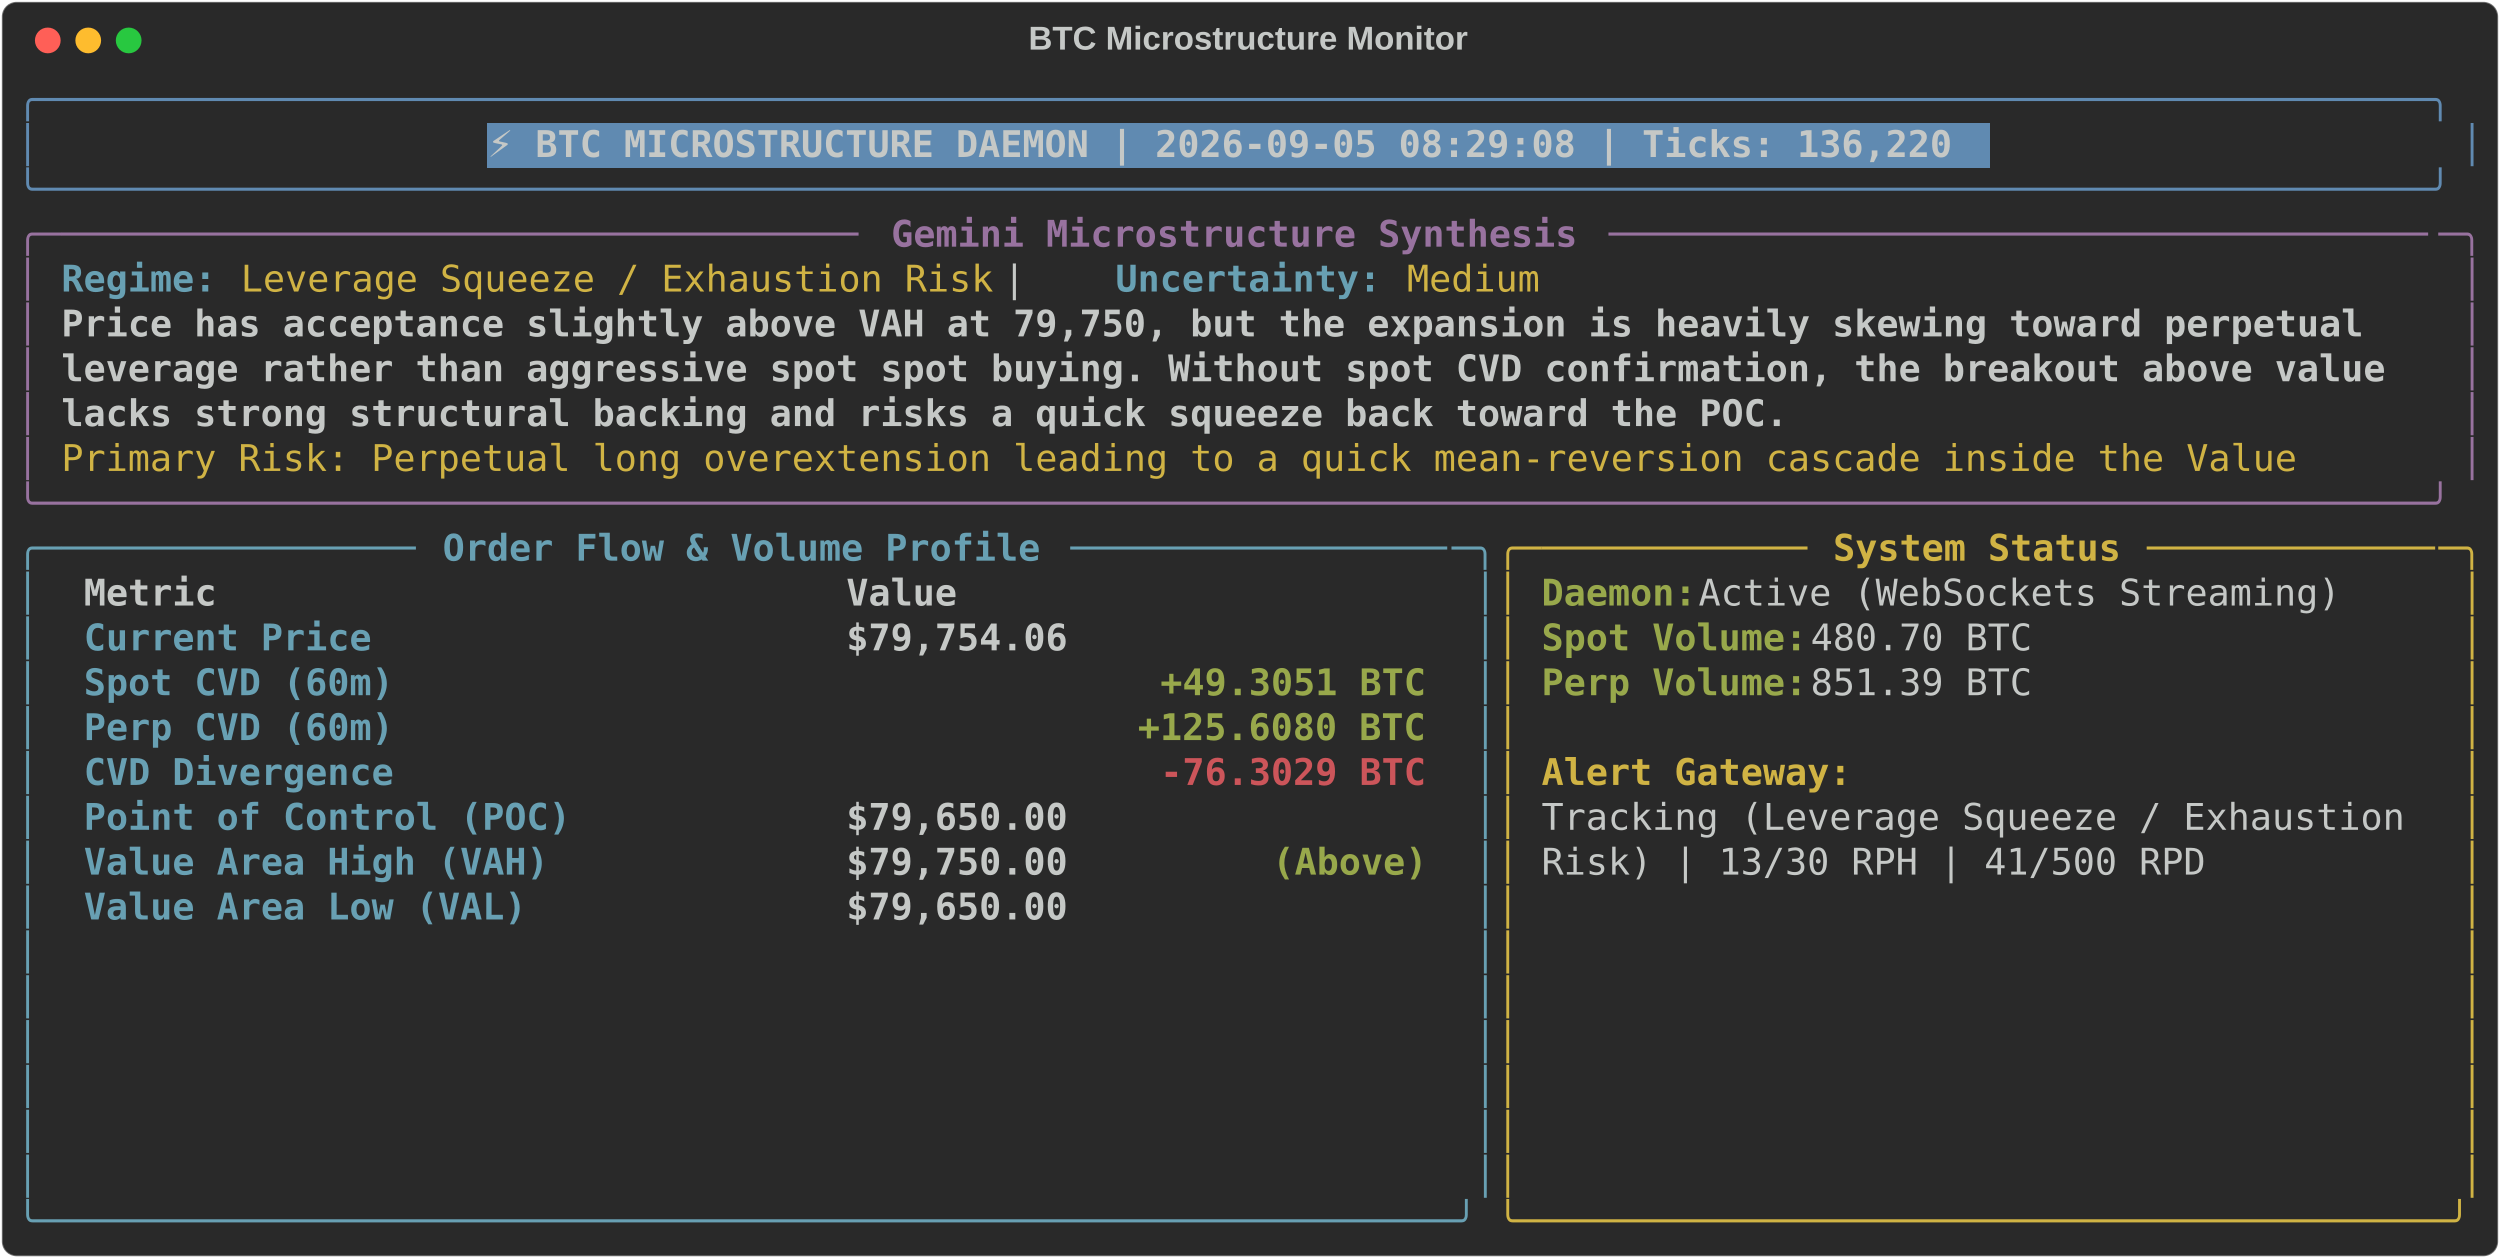
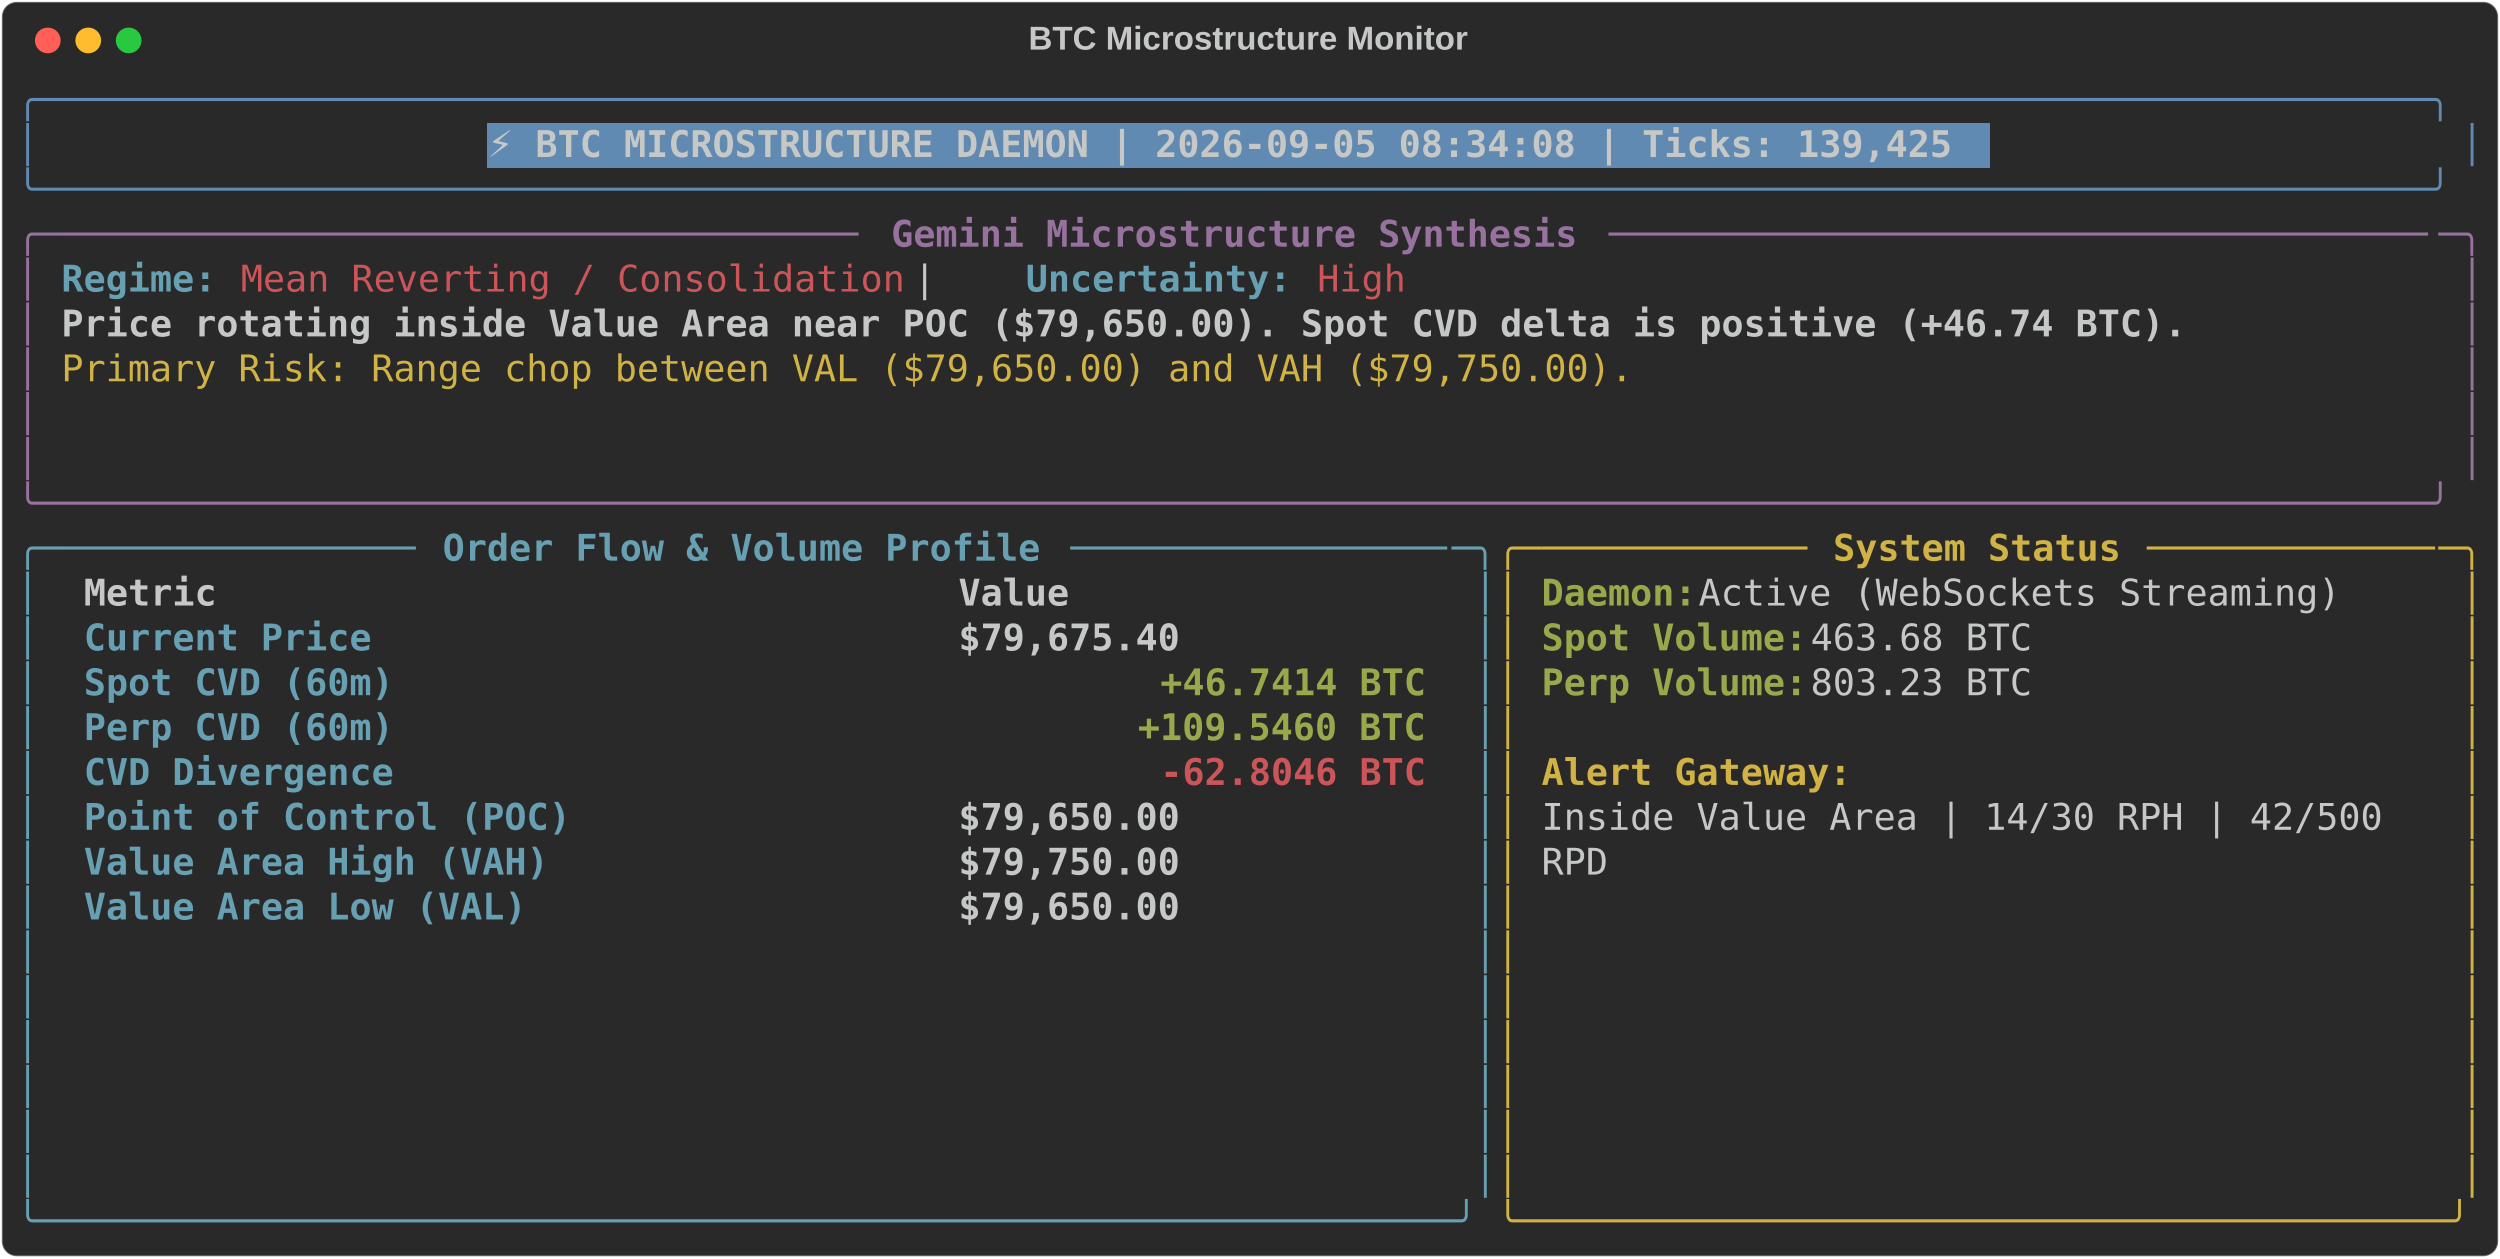
<svg xmlns="http://www.w3.org/2000/svg" class="rich-terminal" viewBox="0 0 1360 684.4">
  <style>

    @font-face {
        font-family: "Fira Code";
        src: local("FiraCode-Regular"),
                url("https://cdnjs.cloudflare.com/ajax/libs/firacode/6.2.0/woff2/FiraCode-Regular.woff2") format("woff2"),
                url("https://cdnjs.cloudflare.com/ajax/libs/firacode/6.2.0/woff/FiraCode-Regular.woff") format("woff");
        font-style: normal;
        font-weight: 400;
    }
    @font-face {
        font-family: "Fira Code";
        src: local("FiraCode-Bold"),
                url("https://cdnjs.cloudflare.com/ajax/libs/firacode/6.2.0/woff2/FiraCode-Bold.woff2") format("woff2"),
                url("https://cdnjs.cloudflare.com/ajax/libs/firacode/6.2.0/woff/FiraCode-Bold.woff") format("woff");
        font-style: bold;
        font-weight: 700;
    }

-     .terminal-3093882400-matrix {
+     .terminal-735925307-matrix {
        font-family: Fira Code, monospace;
        font-size: 20px;
        line-height: 24.4px;
        font-variant-east-asian: full-width;
    }

-     .terminal-3093882400-title {
+     .terminal-735925307-title {
        font-size: 18px;
        font-weight: bold;
        font-family: arial;
    }

-     .terminal-3093882400-r1 { fill: #608ab1 }
- .terminal-3093882400-r2 { fill: #c5c8c6 }
- .terminal-3093882400-r3 { fill: #c5c8c6;font-weight: bold }
- .terminal-3093882400-r4 { fill: #98729f }
- .terminal-3093882400-r5 { fill: #98729f;font-weight: bold }
- .terminal-3093882400-r6 { fill: #68a0b3;font-weight: bold }
- .terminal-3093882400-r7 { fill: #d0b344 }
- .terminal-3093882400-r8 { fill: #68a0b3 }
- .terminal-3093882400-r9 { fill: #d0b344;font-weight: bold }
- .terminal-3093882400-r10 { fill: #98a84b;font-weight: bold }
- .terminal-3093882400-r11 { fill: #cc555a;font-weight: bold }
+     .terminal-735925307-r1 { fill: #608ab1 }
+ .terminal-735925307-r2 { fill: #c5c8c6 }
+ .terminal-735925307-r3 { fill: #c5c8c6;font-weight: bold }
+ .terminal-735925307-r4 { fill: #98729f }
+ .terminal-735925307-r5 { fill: #98729f;font-weight: bold }
+ .terminal-735925307-r6 { fill: #68a0b3;font-weight: bold }
+ .terminal-735925307-r7 { fill: #cc555a }
+ .terminal-735925307-r8 { fill: #d0b344 }
+ .terminal-735925307-r9 { fill: #68a0b3 }
+ .terminal-735925307-r10 { fill: #d0b344;font-weight: bold }
+ .terminal-735925307-r11 { fill: #98a84b;font-weight: bold }
+ .terminal-735925307-r12 { fill: #cc555a;font-weight: bold }
    </style>
  <defs>
-     <clipPath id="terminal-3093882400-clip-terminal">
+     <clipPath id="terminal-735925307-clip-terminal">
      <rect x="0" y="0" width="1341.0" height="633.4" />
    </clipPath>
-     <clipPath id="terminal-3093882400-line-0">
+     <clipPath id="terminal-735925307-line-0">
      <rect x="0" y="1.5" width="1342" height="24.65" />
    </clipPath>
-     <clipPath id="terminal-3093882400-line-1">
+     <clipPath id="terminal-735925307-line-1">
      <rect x="0" y="25.9" width="1342" height="24.65" />
    </clipPath>
-     <clipPath id="terminal-3093882400-line-2">
+     <clipPath id="terminal-735925307-line-2">
      <rect x="0" y="50.3" width="1342" height="24.65" />
    </clipPath>
-     <clipPath id="terminal-3093882400-line-3">
+     <clipPath id="terminal-735925307-line-3">
      <rect x="0" y="74.7" width="1342" height="24.65" />
    </clipPath>
-     <clipPath id="terminal-3093882400-line-4">
+     <clipPath id="terminal-735925307-line-4">
      <rect x="0" y="99.1" width="1342" height="24.65" />
    </clipPath>
-     <clipPath id="terminal-3093882400-line-5">
+     <clipPath id="terminal-735925307-line-5">
      <rect x="0" y="123.5" width="1342" height="24.65" />
    </clipPath>
-     <clipPath id="terminal-3093882400-line-6">
+     <clipPath id="terminal-735925307-line-6">
      <rect x="0" y="147.9" width="1342" height="24.65" />
    </clipPath>
-     <clipPath id="terminal-3093882400-line-7">
+     <clipPath id="terminal-735925307-line-7">
      <rect x="0" y="172.3" width="1342" height="24.65" />
    </clipPath>
-     <clipPath id="terminal-3093882400-line-8">
+     <clipPath id="terminal-735925307-line-8">
      <rect x="0" y="196.7" width="1342" height="24.65" />
    </clipPath>
-     <clipPath id="terminal-3093882400-line-9">
+     <clipPath id="terminal-735925307-line-9">
      <rect x="0" y="221.1" width="1342" height="24.65" />
    </clipPath>
-     <clipPath id="terminal-3093882400-line-10">
+     <clipPath id="terminal-735925307-line-10">
      <rect x="0" y="245.5" width="1342" height="24.65" />
    </clipPath>
-     <clipPath id="terminal-3093882400-line-11">
+     <clipPath id="terminal-735925307-line-11">
      <rect x="0" y="269.9" width="1342" height="24.65" />
    </clipPath>
-     <clipPath id="terminal-3093882400-line-12">
+     <clipPath id="terminal-735925307-line-12">
      <rect x="0" y="294.3" width="1342" height="24.65" />
    </clipPath>
-     <clipPath id="terminal-3093882400-line-13">
+     <clipPath id="terminal-735925307-line-13">
      <rect x="0" y="318.7" width="1342" height="24.65" />
    </clipPath>
-     <clipPath id="terminal-3093882400-line-14">
+     <clipPath id="terminal-735925307-line-14">
      <rect x="0" y="343.1" width="1342" height="24.65" />
    </clipPath>
-     <clipPath id="terminal-3093882400-line-15">
+     <clipPath id="terminal-735925307-line-15">
      <rect x="0" y="367.5" width="1342" height="24.65" />
    </clipPath>
-     <clipPath id="terminal-3093882400-line-16">
+     <clipPath id="terminal-735925307-line-16">
      <rect x="0" y="391.9" width="1342" height="24.65" />
    </clipPath>
-     <clipPath id="terminal-3093882400-line-17">
+     <clipPath id="terminal-735925307-line-17">
      <rect x="0" y="416.3" width="1342" height="24.65" />
    </clipPath>
-     <clipPath id="terminal-3093882400-line-18">
+     <clipPath id="terminal-735925307-line-18">
      <rect x="0" y="440.7" width="1342" height="24.65" />
    </clipPath>
-     <clipPath id="terminal-3093882400-line-19">
+     <clipPath id="terminal-735925307-line-19">
      <rect x="0" y="465.1" width="1342" height="24.65" />
    </clipPath>
-     <clipPath id="terminal-3093882400-line-20">
+     <clipPath id="terminal-735925307-line-20">
      <rect x="0" y="489.5" width="1342" height="24.65" />
    </clipPath>
-     <clipPath id="terminal-3093882400-line-21">
+     <clipPath id="terminal-735925307-line-21">
      <rect x="0" y="513.9" width="1342" height="24.65" />
    </clipPath>
-     <clipPath id="terminal-3093882400-line-22">
+     <clipPath id="terminal-735925307-line-22">
      <rect x="0" y="538.3" width="1342" height="24.65" />
    </clipPath>
-     <clipPath id="terminal-3093882400-line-23">
+     <clipPath id="terminal-735925307-line-23">
      <rect x="0" y="562.7" width="1342" height="24.65" />
    </clipPath>
-     <clipPath id="terminal-3093882400-line-24">
+     <clipPath id="terminal-735925307-line-24">
      <rect x="0" y="587.1" width="1342" height="24.65" />
    </clipPath>
  </defs>
  <rect fill="#292929" stroke="rgba(255,255,255,0.35)" stroke-width="1" x="1" y="1" width="1358" height="682.4" rx="8" />
-   <text class="terminal-3093882400-title" fill="#c5c8c6" text-anchor="middle" x="679" y="27">BTC Microstructure Monitor</text>
+   <text class="terminal-735925307-title" fill="#c5c8c6" text-anchor="middle" x="679" y="27">BTC Microstructure Monitor</text>
  <g transform="translate(26,22)">
    <circle cx="0" cy="0" r="7" fill="#ff5f57" />
    <circle cx="22" cy="0" r="7" fill="#febc2e" />
    <circle cx="44" cy="0" r="7" fill="#28c840" />
  </g>
-   <g transform="translate(9, 41)" clip-path="url(#terminal-3093882400-clip-terminal)">
+   <g transform="translate(9, 41)" clip-path="url(#terminal-735925307-clip-terminal)">
    <rect fill="#608ab1" x="256.2" y="25.9" width="817.4" height="24.65" shape-rendering="crispEdges" />
-     <g class="terminal-3093882400-matrix">
-       <text class="terminal-3093882400-r1" x="0" y="20" textLength="1342" clip-path="url(#terminal-3093882400-line-0)">╭────────────────────────────────────────────────────────────────────────────────────────────────────────────╮</text>
-       <text class="terminal-3093882400-r2" x="1342" y="20" textLength="12.2" clip-path="url(#terminal-3093882400-line-0)">
- </text>
-       <text class="terminal-3093882400-r1" x="0" y="44.4" textLength="12.2" clip-path="url(#terminal-3093882400-line-1)">│</text>
-       <text class="terminal-3093882400-r3" x="256.2" y="44.4" textLength="805.2" clip-path="url(#terminal-3093882400-line-1)">⚡ BTC MICROSTRUCTURE DAEMON | 2026-09-05 08:29:08 | Ticks: 136,220</text>
-       <text class="terminal-3093882400-r1" x="1329.8" y="44.4" textLength="12.2" clip-path="url(#terminal-3093882400-line-1)">│</text>
-       <text class="terminal-3093882400-r2" x="1342" y="44.4" textLength="12.2" clip-path="url(#terminal-3093882400-line-1)">
- </text>
-       <text class="terminal-3093882400-r1" x="0" y="68.8" textLength="1342" clip-path="url(#terminal-3093882400-line-2)">╰────────────────────────────────────────────────────────────────────────────────────────────────────────────╯</text>
-       <text class="terminal-3093882400-r2" x="1342" y="68.8" textLength="12.2" clip-path="url(#terminal-3093882400-line-2)">
- </text>
-       <text class="terminal-3093882400-r4" x="0" y="93.2" textLength="24.4" clip-path="url(#terminal-3093882400-line-3)">╭─</text>
-       <text class="terminal-3093882400-r4" x="24.4" y="93.2" textLength="439.2" clip-path="url(#terminal-3093882400-line-3)">────────────────────────────────────</text>
-       <text class="terminal-3093882400-r5" x="475.8" y="93.2" textLength="378.2" clip-path="url(#terminal-3093882400-line-3)">Gemini Microstructure Synthesis</text>
-       <text class="terminal-3093882400-r4" x="866.2" y="93.2" textLength="451.4" clip-path="url(#terminal-3093882400-line-3)">─────────────────────────────────────</text>
-       <text class="terminal-3093882400-r4" x="1317.6" y="93.2" textLength="24.4" clip-path="url(#terminal-3093882400-line-3)">─╮</text>
-       <text class="terminal-3093882400-r2" x="1342" y="93.2" textLength="12.2" clip-path="url(#terminal-3093882400-line-3)">
- </text>
-       <text class="terminal-3093882400-r4" x="0" y="117.6" textLength="12.2" clip-path="url(#terminal-3093882400-line-4)">│</text>
-       <text class="terminal-3093882400-r6" x="24.4" y="117.6" textLength="85.4" clip-path="url(#terminal-3093882400-line-4)">Regime:</text>
-       <text class="terminal-3093882400-r7" x="122" y="117.6" textLength="414.8" clip-path="url(#terminal-3093882400-line-4)">Leverage Squeeze / Exhaustion Risk</text>
-       <text class="terminal-3093882400-r2" x="536.8" y="117.6" textLength="61" clip-path="url(#terminal-3093882400-line-4)">  |  </text>
-       <text class="terminal-3093882400-r6" x="597.8" y="117.6" textLength="146.4" clip-path="url(#terminal-3093882400-line-4)">Uncertainty:</text>
-       <text class="terminal-3093882400-r7" x="756.4" y="117.6" textLength="73.2" clip-path="url(#terminal-3093882400-line-4)">Medium</text>
-       <text class="terminal-3093882400-r4" x="1329.8" y="117.6" textLength="12.2" clip-path="url(#terminal-3093882400-line-4)">│</text>
-       <text class="terminal-3093882400-r2" x="1342" y="117.6" textLength="12.2" clip-path="url(#terminal-3093882400-line-4)">
- </text>
-       <text class="terminal-3093882400-r4" x="0" y="142" textLength="12.2" clip-path="url(#terminal-3093882400-line-5)">│</text>
-       <text class="terminal-3093882400-r3" x="24.4" y="142" textLength="1281" clip-path="url(#terminal-3093882400-line-5)">Price has acceptance slightly above VAH at 79,750, but the expansion is heavily skewing toward perpetual </text>
-       <text class="terminal-3093882400-r4" x="1329.8" y="142" textLength="12.2" clip-path="url(#terminal-3093882400-line-5)">│</text>
-       <text class="terminal-3093882400-r2" x="1342" y="142" textLength="12.2" clip-path="url(#terminal-3093882400-line-5)">
- </text>
-       <text class="terminal-3093882400-r4" x="0" y="166.4" textLength="12.2" clip-path="url(#terminal-3093882400-line-6)">│</text>
-       <text class="terminal-3093882400-r3" x="24.4" y="166.4" textLength="1293.2" clip-path="url(#terminal-3093882400-line-6)">leverage rather than aggressive spot spot buying. Without spot CVD confirmation, the breakout above value </text>
-       <text class="terminal-3093882400-r4" x="1329.8" y="166.4" textLength="12.2" clip-path="url(#terminal-3093882400-line-6)">│</text>
-       <text class="terminal-3093882400-r2" x="1342" y="166.4" textLength="12.2" clip-path="url(#terminal-3093882400-line-6)">
- </text>
-       <text class="terminal-3093882400-r4" x="0" y="190.8" textLength="12.2" clip-path="url(#terminal-3093882400-line-7)">│</text>
-       <text class="terminal-3093882400-r3" x="24.4" y="190.8" textLength="951.6" clip-path="url(#terminal-3093882400-line-7)">lacks strong structural backing and risks a quick squeeze back toward the POC.</text>
-       <text class="terminal-3093882400-r4" x="1329.8" y="190.8" textLength="12.2" clip-path="url(#terminal-3093882400-line-7)">│</text>
-       <text class="terminal-3093882400-r2" x="1342" y="190.8" textLength="12.2" clip-path="url(#terminal-3093882400-line-7)">
- </text>
-       <text class="terminal-3093882400-r4" x="0" y="215.2" textLength="12.2" clip-path="url(#terminal-3093882400-line-8)">│</text>
-       <text class="terminal-3093882400-r7" x="24.4" y="215.2" textLength="1244.4" clip-path="url(#terminal-3093882400-line-8)">Primary Risk: Perpetual long overextension leading to a quick mean-reversion cascade inside the Value </text>
-       <text class="terminal-3093882400-r4" x="1329.8" y="215.2" textLength="12.2" clip-path="url(#terminal-3093882400-line-8)">│</text>
-       <text class="terminal-3093882400-r2" x="1342" y="215.2" textLength="12.2" clip-path="url(#terminal-3093882400-line-8)">
- </text>
-       <text class="terminal-3093882400-r4" x="0" y="239.6" textLength="1342" clip-path="url(#terminal-3093882400-line-9)">╰────────────────────────────────────────────────────────────────────────────────────────────────────────────╯</text>
-       <text class="terminal-3093882400-r2" x="1342" y="239.6" textLength="12.2" clip-path="url(#terminal-3093882400-line-9)">
- </text>
-       <text class="terminal-3093882400-r8" x="0" y="264" textLength="24.4" clip-path="url(#terminal-3093882400-line-10)">╭─</text>
-       <text class="terminal-3093882400-r8" x="24.4" y="264" textLength="195.2" clip-path="url(#terminal-3093882400-line-10)">────────────────</text>
-       <text class="terminal-3093882400-r6" x="231.8" y="264" textLength="329.4" clip-path="url(#terminal-3093882400-line-10)">Order Flow &amp; Volume Profile</text>
-       <text class="terminal-3093882400-r8" x="573.4" y="264" textLength="207.4" clip-path="url(#terminal-3093882400-line-10)">─────────────────</text>
-       <text class="terminal-3093882400-r8" x="780.8" y="264" textLength="24.4" clip-path="url(#terminal-3093882400-line-10)">─╮</text>
-       <text class="terminal-3093882400-r7" x="805.2" y="264" textLength="24.4" clip-path="url(#terminal-3093882400-line-10)">╭─</text>
-       <text class="terminal-3093882400-r7" x="829.6" y="264" textLength="146.4" clip-path="url(#terminal-3093882400-line-10)">────────────</text>
-       <text class="terminal-3093882400-r9" x="988.2" y="264" textLength="158.6" clip-path="url(#terminal-3093882400-line-10)">System Status</text>
-       <text class="terminal-3093882400-r7" x="1159" y="264" textLength="158.6" clip-path="url(#terminal-3093882400-line-10)">─────────────</text>
-       <text class="terminal-3093882400-r7" x="1317.6" y="264" textLength="24.4" clip-path="url(#terminal-3093882400-line-10)">─╮</text>
-       <text class="terminal-3093882400-r2" x="1342" y="264" textLength="12.2" clip-path="url(#terminal-3093882400-line-10)">
- </text>
-       <text class="terminal-3093882400-r8" x="0" y="288.4" textLength="12.2" clip-path="url(#terminal-3093882400-line-11)">│</text>
-       <text class="terminal-3093882400-r3" x="36.6" y="288.4" textLength="390.4" clip-path="url(#terminal-3093882400-line-11)">Metric                          </text>
-       <text class="terminal-3093882400-r3" x="451.4" y="288.4" textLength="317.2" clip-path="url(#terminal-3093882400-line-11)">                     Value</text>
-       <text class="terminal-3093882400-r8" x="793" y="288.4" textLength="12.2" clip-path="url(#terminal-3093882400-line-11)">│</text>
-       <text class="terminal-3093882400-r7" x="805.2" y="288.4" textLength="12.2" clip-path="url(#terminal-3093882400-line-11)">│</text>
-       <text class="terminal-3093882400-r10" x="829.6" y="288.4" textLength="85.4" clip-path="url(#terminal-3093882400-line-11)">Daemon:</text>
-       <text class="terminal-3093882400-r2" x="915" y="288.4" textLength="366" clip-path="url(#terminal-3093882400-line-11)"> Active (WebSockets Streaming)</text>
-       <text class="terminal-3093882400-r7" x="1329.8" y="288.4" textLength="12.2" clip-path="url(#terminal-3093882400-line-11)">│</text>
-       <text class="terminal-3093882400-r2" x="1342" y="288.4" textLength="12.2" clip-path="url(#terminal-3093882400-line-11)">
- </text>
-       <text class="terminal-3093882400-r8" x="0" y="312.8" textLength="12.2" clip-path="url(#terminal-3093882400-line-12)">│</text>
-       <text class="terminal-3093882400-r6" x="36.6" y="312.8" textLength="390.4" clip-path="url(#terminal-3093882400-line-12)">Current Price                   </text>
-       <text class="terminal-3093882400-r3" x="451.4" y="312.8" textLength="317.2" clip-path="url(#terminal-3093882400-line-12)">                $79,754.06</text>
-       <text class="terminal-3093882400-r8" x="793" y="312.8" textLength="12.2" clip-path="url(#terminal-3093882400-line-12)">│</text>
-       <text class="terminal-3093882400-r7" x="805.2" y="312.8" textLength="12.2" clip-path="url(#terminal-3093882400-line-12)">│</text>
-       <text class="terminal-3093882400-r10" x="829.6" y="312.8" textLength="146.4" clip-path="url(#terminal-3093882400-line-12)">Spot Volume:</text>
-       <text class="terminal-3093882400-r2" x="976" y="312.8" textLength="134.2" clip-path="url(#terminal-3093882400-line-12)"> 480.70 BTC</text>
-       <text class="terminal-3093882400-r7" x="1329.8" y="312.8" textLength="12.2" clip-path="url(#terminal-3093882400-line-12)">│</text>
-       <text class="terminal-3093882400-r2" x="1342" y="312.8" textLength="12.2" clip-path="url(#terminal-3093882400-line-12)">
- </text>
-       <text class="terminal-3093882400-r8" x="0" y="337.2" textLength="12.2" clip-path="url(#terminal-3093882400-line-13)">│</text>
-       <text class="terminal-3093882400-r6" x="36.6" y="337.2" textLength="390.4" clip-path="url(#terminal-3093882400-line-13)">Spot CVD (60m)                  </text>
-       <text class="terminal-3093882400-r10" x="622.2" y="337.2" textLength="146.4" clip-path="url(#terminal-3093882400-line-13)">+49.3051 BTC</text>
-       <text class="terminal-3093882400-r8" x="793" y="337.2" textLength="12.2" clip-path="url(#terminal-3093882400-line-13)">│</text>
-       <text class="terminal-3093882400-r7" x="805.2" y="337.2" textLength="12.2" clip-path="url(#terminal-3093882400-line-13)">│</text>
-       <text class="terminal-3093882400-r10" x="829.6" y="337.2" textLength="146.4" clip-path="url(#terminal-3093882400-line-13)">Perp Volume:</text>
-       <text class="terminal-3093882400-r2" x="976" y="337.2" textLength="134.2" clip-path="url(#terminal-3093882400-line-13)"> 851.39 BTC</text>
-       <text class="terminal-3093882400-r7" x="1329.8" y="337.2" textLength="12.2" clip-path="url(#terminal-3093882400-line-13)">│</text>
-       <text class="terminal-3093882400-r2" x="1342" y="337.2" textLength="12.2" clip-path="url(#terminal-3093882400-line-13)">
- </text>
-       <text class="terminal-3093882400-r8" x="0" y="361.6" textLength="12.2" clip-path="url(#terminal-3093882400-line-14)">│</text>
-       <text class="terminal-3093882400-r6" x="36.6" y="361.6" textLength="390.4" clip-path="url(#terminal-3093882400-line-14)">Perp CVD (60m)                  </text>
-       <text class="terminal-3093882400-r10" x="610" y="361.6" textLength="158.6" clip-path="url(#terminal-3093882400-line-14)">+125.6080 BTC</text>
-       <text class="terminal-3093882400-r8" x="793" y="361.6" textLength="12.2" clip-path="url(#terminal-3093882400-line-14)">│</text>
-       <text class="terminal-3093882400-r7" x="805.2" y="361.6" textLength="12.2" clip-path="url(#terminal-3093882400-line-14)">│</text>
-       <text class="terminal-3093882400-r7" x="1329.8" y="361.6" textLength="12.2" clip-path="url(#terminal-3093882400-line-14)">│</text>
-       <text class="terminal-3093882400-r2" x="1342" y="361.6" textLength="12.2" clip-path="url(#terminal-3093882400-line-14)">
- </text>
-       <text class="terminal-3093882400-r8" x="0" y="386" textLength="12.2" clip-path="url(#terminal-3093882400-line-15)">│</text>
-       <text class="terminal-3093882400-r6" x="36.6" y="386" textLength="390.4" clip-path="url(#terminal-3093882400-line-15)">CVD Divergence                  </text>
-       <text class="terminal-3093882400-r11" x="622.2" y="386" textLength="146.4" clip-path="url(#terminal-3093882400-line-15)">-76.3029 BTC</text>
-       <text class="terminal-3093882400-r8" x="793" y="386" textLength="12.2" clip-path="url(#terminal-3093882400-line-15)">│</text>
-       <text class="terminal-3093882400-r7" x="805.2" y="386" textLength="12.2" clip-path="url(#terminal-3093882400-line-15)">│</text>
-       <text class="terminal-3093882400-r9" x="829.6" y="386" textLength="170.8" clip-path="url(#terminal-3093882400-line-15)">Alert Gateway:</text>
-       <text class="terminal-3093882400-r7" x="1329.8" y="386" textLength="12.2" clip-path="url(#terminal-3093882400-line-15)">│</text>
-       <text class="terminal-3093882400-r2" x="1342" y="386" textLength="12.2" clip-path="url(#terminal-3093882400-line-15)">
- </text>
-       <text class="terminal-3093882400-r8" x="0" y="410.4" textLength="12.2" clip-path="url(#terminal-3093882400-line-16)">│</text>
-       <text class="terminal-3093882400-r6" x="36.6" y="410.4" textLength="390.4" clip-path="url(#terminal-3093882400-line-16)">Point of Control (POC)          </text>
-       <text class="terminal-3093882400-r3" x="451.4" y="410.4" textLength="317.2" clip-path="url(#terminal-3093882400-line-16)">                $79,650.00</text>
-       <text class="terminal-3093882400-r8" x="793" y="410.4" textLength="12.2" clip-path="url(#terminal-3093882400-line-16)">│</text>
-       <text class="terminal-3093882400-r7" x="805.2" y="410.4" textLength="12.2" clip-path="url(#terminal-3093882400-line-16)">│</text>
-       <text class="terminal-3093882400-r2" x="829.6" y="410.4" textLength="488" clip-path="url(#terminal-3093882400-line-16)">Tracking (Leverage Squeeze / Exhaustion </text>
-       <text class="terminal-3093882400-r7" x="1329.8" y="410.4" textLength="12.2" clip-path="url(#terminal-3093882400-line-16)">│</text>
-       <text class="terminal-3093882400-r2" x="1342" y="410.4" textLength="12.2" clip-path="url(#terminal-3093882400-line-16)">
- </text>
-       <text class="terminal-3093882400-r8" x="0" y="434.8" textLength="12.2" clip-path="url(#terminal-3093882400-line-17)">│</text>
-       <text class="terminal-3093882400-r6" x="36.6" y="434.8" textLength="390.4" clip-path="url(#terminal-3093882400-line-17)">Value Area High (VAH)           </text>
-       <text class="terminal-3093882400-r3" x="451.4" y="434.8" textLength="231.8" clip-path="url(#terminal-3093882400-line-17)">        $79,750.00 </text>
-       <text class="terminal-3093882400-r10" x="683.2" y="434.8" textLength="85.4" clip-path="url(#terminal-3093882400-line-17)">(Above)</text>
-       <text class="terminal-3093882400-r8" x="793" y="434.8" textLength="12.2" clip-path="url(#terminal-3093882400-line-17)">│</text>
-       <text class="terminal-3093882400-r7" x="805.2" y="434.8" textLength="12.2" clip-path="url(#terminal-3093882400-line-17)">│</text>
-       <text class="terminal-3093882400-r2" x="829.6" y="434.8" textLength="366" clip-path="url(#terminal-3093882400-line-17)">Risk) | 13/30 RPH | 41/500 RPD</text>
-       <text class="terminal-3093882400-r7" x="1329.8" y="434.8" textLength="12.2" clip-path="url(#terminal-3093882400-line-17)">│</text>
-       <text class="terminal-3093882400-r2" x="1342" y="434.8" textLength="12.2" clip-path="url(#terminal-3093882400-line-17)">
- </text>
-       <text class="terminal-3093882400-r8" x="0" y="459.2" textLength="12.2" clip-path="url(#terminal-3093882400-line-18)">│</text>
-       <text class="terminal-3093882400-r6" x="36.6" y="459.2" textLength="390.4" clip-path="url(#terminal-3093882400-line-18)">Value Area Low (VAL)            </text>
-       <text class="terminal-3093882400-r3" x="451.4" y="459.2" textLength="317.2" clip-path="url(#terminal-3093882400-line-18)">                $79,650.00</text>
-       <text class="terminal-3093882400-r8" x="793" y="459.2" textLength="12.2" clip-path="url(#terminal-3093882400-line-18)">│</text>
-       <text class="terminal-3093882400-r7" x="805.2" y="459.2" textLength="12.2" clip-path="url(#terminal-3093882400-line-18)">│</text>
-       <text class="terminal-3093882400-r7" x="1329.8" y="459.2" textLength="12.2" clip-path="url(#terminal-3093882400-line-18)">│</text>
-       <text class="terminal-3093882400-r2" x="1342" y="459.2" textLength="12.2" clip-path="url(#terminal-3093882400-line-18)">
- </text>
-       <text class="terminal-3093882400-r8" x="0" y="483.6" textLength="12.2" clip-path="url(#terminal-3093882400-line-19)">│</text>
-       <text class="terminal-3093882400-r8" x="793" y="483.6" textLength="12.2" clip-path="url(#terminal-3093882400-line-19)">│</text>
-       <text class="terminal-3093882400-r7" x="805.2" y="483.6" textLength="12.2" clip-path="url(#terminal-3093882400-line-19)">│</text>
-       <text class="terminal-3093882400-r7" x="1329.8" y="483.6" textLength="12.2" clip-path="url(#terminal-3093882400-line-19)">│</text>
-       <text class="terminal-3093882400-r2" x="1342" y="483.6" textLength="12.2" clip-path="url(#terminal-3093882400-line-19)">
- </text>
-       <text class="terminal-3093882400-r8" x="0" y="508" textLength="12.2" clip-path="url(#terminal-3093882400-line-20)">│</text>
-       <text class="terminal-3093882400-r8" x="793" y="508" textLength="12.2" clip-path="url(#terminal-3093882400-line-20)">│</text>
-       <text class="terminal-3093882400-r7" x="805.2" y="508" textLength="12.2" clip-path="url(#terminal-3093882400-line-20)">│</text>
-       <text class="terminal-3093882400-r7" x="1329.8" y="508" textLength="12.2" clip-path="url(#terminal-3093882400-line-20)">│</text>
-       <text class="terminal-3093882400-r2" x="1342" y="508" textLength="12.2" clip-path="url(#terminal-3093882400-line-20)">
- </text>
-       <text class="terminal-3093882400-r8" x="0" y="532.4" textLength="12.2" clip-path="url(#terminal-3093882400-line-21)">│</text>
-       <text class="terminal-3093882400-r8" x="793" y="532.4" textLength="12.2" clip-path="url(#terminal-3093882400-line-21)">│</text>
-       <text class="terminal-3093882400-r7" x="805.2" y="532.4" textLength="12.2" clip-path="url(#terminal-3093882400-line-21)">│</text>
-       <text class="terminal-3093882400-r7" x="1329.8" y="532.4" textLength="12.2" clip-path="url(#terminal-3093882400-line-21)">│</text>
-       <text class="terminal-3093882400-r2" x="1342" y="532.4" textLength="12.2" clip-path="url(#terminal-3093882400-line-21)">
- </text>
-       <text class="terminal-3093882400-r8" x="0" y="556.8" textLength="12.2" clip-path="url(#terminal-3093882400-line-22)">│</text>
-       <text class="terminal-3093882400-r8" x="793" y="556.8" textLength="12.2" clip-path="url(#terminal-3093882400-line-22)">│</text>
-       <text class="terminal-3093882400-r7" x="805.2" y="556.8" textLength="12.2" clip-path="url(#terminal-3093882400-line-22)">│</text>
-       <text class="terminal-3093882400-r7" x="1329.8" y="556.8" textLength="12.2" clip-path="url(#terminal-3093882400-line-22)">│</text>
-       <text class="terminal-3093882400-r2" x="1342" y="556.8" textLength="12.2" clip-path="url(#terminal-3093882400-line-22)">
- </text>
-       <text class="terminal-3093882400-r8" x="0" y="581.2" textLength="12.2" clip-path="url(#terminal-3093882400-line-23)">│</text>
-       <text class="terminal-3093882400-r8" x="793" y="581.2" textLength="12.2" clip-path="url(#terminal-3093882400-line-23)">│</text>
-       <text class="terminal-3093882400-r7" x="805.2" y="581.2" textLength="12.2" clip-path="url(#terminal-3093882400-line-23)">│</text>
-       <text class="terminal-3093882400-r7" x="1329.8" y="581.2" textLength="12.2" clip-path="url(#terminal-3093882400-line-23)">│</text>
-       <text class="terminal-3093882400-r2" x="1342" y="581.2" textLength="12.2" clip-path="url(#terminal-3093882400-line-23)">
- </text>
-       <text class="terminal-3093882400-r8" x="0" y="605.6" textLength="12.2" clip-path="url(#terminal-3093882400-line-24)">│</text>
-       <text class="terminal-3093882400-r8" x="793" y="605.6" textLength="12.2" clip-path="url(#terminal-3093882400-line-24)">│</text>
-       <text class="terminal-3093882400-r7" x="805.2" y="605.6" textLength="12.2" clip-path="url(#terminal-3093882400-line-24)">│</text>
-       <text class="terminal-3093882400-r7" x="1329.8" y="605.6" textLength="12.2" clip-path="url(#terminal-3093882400-line-24)">│</text>
-       <text class="terminal-3093882400-r2" x="1342" y="605.6" textLength="12.2" clip-path="url(#terminal-3093882400-line-24)">
- </text>
-       <text class="terminal-3093882400-r8" x="0" y="630" textLength="805.2" clip-path="url(#terminal-3093882400-line-25)">╰────────────────────────────────────────────────────────────────╯</text>
-       <text class="terminal-3093882400-r7" x="805.2" y="630" textLength="536.8" clip-path="url(#terminal-3093882400-line-25)">╰──────────────────────────────────────────╯</text>
-       <text class="terminal-3093882400-r2" x="1342" y="630" textLength="12.2" clip-path="url(#terminal-3093882400-line-25)">
+     <g class="terminal-735925307-matrix">
+       <text class="terminal-735925307-r1" x="0" y="20" textLength="1342" clip-path="url(#terminal-735925307-line-0)">╭────────────────────────────────────────────────────────────────────────────────────────────────────────────╮</text>
+       <text class="terminal-735925307-r2" x="1342" y="20" textLength="12.2" clip-path="url(#terminal-735925307-line-0)">
+ </text>
+       <text class="terminal-735925307-r1" x="0" y="44.4" textLength="12.2" clip-path="url(#terminal-735925307-line-1)">│</text>
+       <text class="terminal-735925307-r3" x="256.2" y="44.4" textLength="805.2" clip-path="url(#terminal-735925307-line-1)">⚡ BTC MICROSTRUCTURE DAEMON | 2026-09-05 08:34:08 | Ticks: 139,425</text>
+       <text class="terminal-735925307-r1" x="1329.8" y="44.4" textLength="12.2" clip-path="url(#terminal-735925307-line-1)">│</text>
+       <text class="terminal-735925307-r2" x="1342" y="44.4" textLength="12.2" clip-path="url(#terminal-735925307-line-1)">
+ </text>
+       <text class="terminal-735925307-r1" x="0" y="68.8" textLength="1342" clip-path="url(#terminal-735925307-line-2)">╰────────────────────────────────────────────────────────────────────────────────────────────────────────────╯</text>
+       <text class="terminal-735925307-r2" x="1342" y="68.8" textLength="12.2" clip-path="url(#terminal-735925307-line-2)">
+ </text>
+       <text class="terminal-735925307-r4" x="0" y="93.2" textLength="24.4" clip-path="url(#terminal-735925307-line-3)">╭─</text>
+       <text class="terminal-735925307-r4" x="24.4" y="93.2" textLength="439.2" clip-path="url(#terminal-735925307-line-3)">────────────────────────────────────</text>
+       <text class="terminal-735925307-r5" x="475.8" y="93.2" textLength="378.2" clip-path="url(#terminal-735925307-line-3)">Gemini Microstructure Synthesis</text>
+       <text class="terminal-735925307-r4" x="866.2" y="93.2" textLength="451.4" clip-path="url(#terminal-735925307-line-3)">─────────────────────────────────────</text>
+       <text class="terminal-735925307-r4" x="1317.6" y="93.2" textLength="24.4" clip-path="url(#terminal-735925307-line-3)">─╮</text>
+       <text class="terminal-735925307-r2" x="1342" y="93.2" textLength="12.2" clip-path="url(#terminal-735925307-line-3)">
+ </text>
+       <text class="terminal-735925307-r4" x="0" y="117.6" textLength="12.2" clip-path="url(#terminal-735925307-line-4)">│</text>
+       <text class="terminal-735925307-r6" x="24.4" y="117.6" textLength="85.4" clip-path="url(#terminal-735925307-line-4)">Regime:</text>
+       <text class="terminal-735925307-r7" x="122" y="117.6" textLength="366" clip-path="url(#terminal-735925307-line-4)">Mean Reverting / Consolidation</text>
+       <text class="terminal-735925307-r2" x="488" y="117.6" textLength="61" clip-path="url(#terminal-735925307-line-4)">  |  </text>
+       <text class="terminal-735925307-r6" x="549" y="117.6" textLength="146.4" clip-path="url(#terminal-735925307-line-4)">Uncertainty:</text>
+       <text class="terminal-735925307-r7" x="707.6" y="117.6" textLength="48.8" clip-path="url(#terminal-735925307-line-4)">High</text>
+       <text class="terminal-735925307-r4" x="1329.8" y="117.6" textLength="12.2" clip-path="url(#terminal-735925307-line-4)">│</text>
+       <text class="terminal-735925307-r2" x="1342" y="117.6" textLength="12.2" clip-path="url(#terminal-735925307-line-4)">
+ </text>
+       <text class="terminal-735925307-r4" x="0" y="142" textLength="12.2" clip-path="url(#terminal-735925307-line-5)">│</text>
+       <text class="terminal-735925307-r3" x="24.4" y="142" textLength="1171.2" clip-path="url(#terminal-735925307-line-5)">Price rotating inside Value Area near POC ($79,650.00). Spot CVD delta is positive (+46.74 BTC).</text>
+       <text class="terminal-735925307-r4" x="1329.8" y="142" textLength="12.2" clip-path="url(#terminal-735925307-line-5)">│</text>
+       <text class="terminal-735925307-r2" x="1342" y="142" textLength="12.2" clip-path="url(#terminal-735925307-line-5)">
+ </text>
+       <text class="terminal-735925307-r4" x="0" y="166.4" textLength="12.2" clip-path="url(#terminal-735925307-line-6)">│</text>
+       <text class="terminal-735925307-r8" x="24.4" y="166.4" textLength="866.2" clip-path="url(#terminal-735925307-line-6)">Primary Risk: Range chop between VAL ($79,650.00) and VAH ($79,750.00).</text>
+       <text class="terminal-735925307-r4" x="1329.8" y="166.4" textLength="12.2" clip-path="url(#terminal-735925307-line-6)">│</text>
+       <text class="terminal-735925307-r2" x="1342" y="166.4" textLength="12.2" clip-path="url(#terminal-735925307-line-6)">
+ </text>
+       <text class="terminal-735925307-r4" x="0" y="190.8" textLength="12.2" clip-path="url(#terminal-735925307-line-7)">│</text>
+       <text class="terminal-735925307-r4" x="1329.8" y="190.8" textLength="12.2" clip-path="url(#terminal-735925307-line-7)">│</text>
+       <text class="terminal-735925307-r2" x="1342" y="190.8" textLength="12.2" clip-path="url(#terminal-735925307-line-7)">
+ </text>
+       <text class="terminal-735925307-r4" x="0" y="215.2" textLength="12.2" clip-path="url(#terminal-735925307-line-8)">│</text>
+       <text class="terminal-735925307-r4" x="1329.8" y="215.2" textLength="12.2" clip-path="url(#terminal-735925307-line-8)">│</text>
+       <text class="terminal-735925307-r2" x="1342" y="215.2" textLength="12.2" clip-path="url(#terminal-735925307-line-8)">
+ </text>
+       <text class="terminal-735925307-r4" x="0" y="239.6" textLength="1342" clip-path="url(#terminal-735925307-line-9)">╰────────────────────────────────────────────────────────────────────────────────────────────────────────────╯</text>
+       <text class="terminal-735925307-r2" x="1342" y="239.6" textLength="12.2" clip-path="url(#terminal-735925307-line-9)">
+ </text>
+       <text class="terminal-735925307-r9" x="0" y="264" textLength="24.4" clip-path="url(#terminal-735925307-line-10)">╭─</text>
+       <text class="terminal-735925307-r9" x="24.4" y="264" textLength="195.2" clip-path="url(#terminal-735925307-line-10)">────────────────</text>
+       <text class="terminal-735925307-r6" x="231.8" y="264" textLength="329.4" clip-path="url(#terminal-735925307-line-10)">Order Flow &amp; Volume Profile</text>
+       <text class="terminal-735925307-r9" x="573.4" y="264" textLength="207.4" clip-path="url(#terminal-735925307-line-10)">─────────────────</text>
+       <text class="terminal-735925307-r9" x="780.8" y="264" textLength="24.4" clip-path="url(#terminal-735925307-line-10)">─╮</text>
+       <text class="terminal-735925307-r8" x="805.2" y="264" textLength="24.4" clip-path="url(#terminal-735925307-line-10)">╭─</text>
+       <text class="terminal-735925307-r8" x="829.6" y="264" textLength="146.4" clip-path="url(#terminal-735925307-line-10)">────────────</text>
+       <text class="terminal-735925307-r10" x="988.2" y="264" textLength="158.6" clip-path="url(#terminal-735925307-line-10)">System Status</text>
+       <text class="terminal-735925307-r8" x="1159" y="264" textLength="158.6" clip-path="url(#terminal-735925307-line-10)">─────────────</text>
+       <text class="terminal-735925307-r8" x="1317.6" y="264" textLength="24.4" clip-path="url(#terminal-735925307-line-10)">─╮</text>
+       <text class="terminal-735925307-r2" x="1342" y="264" textLength="12.2" clip-path="url(#terminal-735925307-line-10)">
+ </text>
+       <text class="terminal-735925307-r9" x="0" y="288.4" textLength="12.2" clip-path="url(#terminal-735925307-line-11)">│</text>
+       <text class="terminal-735925307-r3" x="36.6" y="288.4" textLength="451.4" clip-path="url(#terminal-735925307-line-11)">Metric                               </text>
+       <text class="terminal-735925307-r3" x="512.4" y="288.4" textLength="256.2" clip-path="url(#terminal-735925307-line-11)">                Value</text>
+       <text class="terminal-735925307-r9" x="793" y="288.4" textLength="12.2" clip-path="url(#terminal-735925307-line-11)">│</text>
+       <text class="terminal-735925307-r8" x="805.2" y="288.4" textLength="12.2" clip-path="url(#terminal-735925307-line-11)">│</text>
+       <text class="terminal-735925307-r11" x="829.6" y="288.4" textLength="85.4" clip-path="url(#terminal-735925307-line-11)">Daemon:</text>
+       <text class="terminal-735925307-r2" x="915" y="288.4" textLength="366" clip-path="url(#terminal-735925307-line-11)"> Active (WebSockets Streaming)</text>
+       <text class="terminal-735925307-r8" x="1329.8" y="288.4" textLength="12.2" clip-path="url(#terminal-735925307-line-11)">│</text>
+       <text class="terminal-735925307-r2" x="1342" y="288.4" textLength="12.2" clip-path="url(#terminal-735925307-line-11)">
+ </text>
+       <text class="terminal-735925307-r9" x="0" y="312.8" textLength="12.2" clip-path="url(#terminal-735925307-line-12)">│</text>
+       <text class="terminal-735925307-r6" x="36.6" y="312.8" textLength="451.4" clip-path="url(#terminal-735925307-line-12)">Current Price                        </text>
+       <text class="terminal-735925307-r3" x="512.4" y="312.8" textLength="256.2" clip-path="url(#terminal-735925307-line-12)">           $79,675.40</text>
+       <text class="terminal-735925307-r9" x="793" y="312.8" textLength="12.2" clip-path="url(#terminal-735925307-line-12)">│</text>
+       <text class="terminal-735925307-r8" x="805.2" y="312.8" textLength="12.2" clip-path="url(#terminal-735925307-line-12)">│</text>
+       <text class="terminal-735925307-r11" x="829.6" y="312.8" textLength="146.4" clip-path="url(#terminal-735925307-line-12)">Spot Volume:</text>
+       <text class="terminal-735925307-r2" x="976" y="312.8" textLength="134.2" clip-path="url(#terminal-735925307-line-12)"> 463.68 BTC</text>
+       <text class="terminal-735925307-r8" x="1329.8" y="312.8" textLength="12.2" clip-path="url(#terminal-735925307-line-12)">│</text>
+       <text class="terminal-735925307-r2" x="1342" y="312.8" textLength="12.2" clip-path="url(#terminal-735925307-line-12)">
+ </text>
+       <text class="terminal-735925307-r9" x="0" y="337.2" textLength="12.2" clip-path="url(#terminal-735925307-line-13)">│</text>
+       <text class="terminal-735925307-r6" x="36.6" y="337.2" textLength="451.4" clip-path="url(#terminal-735925307-line-13)">Spot CVD (60m)                       </text>
+       <text class="terminal-735925307-r11" x="622.2" y="337.2" textLength="146.4" clip-path="url(#terminal-735925307-line-13)">+46.7414 BTC</text>
+       <text class="terminal-735925307-r9" x="793" y="337.2" textLength="12.2" clip-path="url(#terminal-735925307-line-13)">│</text>
+       <text class="terminal-735925307-r8" x="805.2" y="337.2" textLength="12.2" clip-path="url(#terminal-735925307-line-13)">│</text>
+       <text class="terminal-735925307-r11" x="829.6" y="337.2" textLength="146.4" clip-path="url(#terminal-735925307-line-13)">Perp Volume:</text>
+       <text class="terminal-735925307-r2" x="976" y="337.2" textLength="134.2" clip-path="url(#terminal-735925307-line-13)"> 803.23 BTC</text>
+       <text class="terminal-735925307-r8" x="1329.8" y="337.2" textLength="12.2" clip-path="url(#terminal-735925307-line-13)">│</text>
+       <text class="terminal-735925307-r2" x="1342" y="337.2" textLength="12.2" clip-path="url(#terminal-735925307-line-13)">
+ </text>
+       <text class="terminal-735925307-r9" x="0" y="361.6" textLength="12.2" clip-path="url(#terminal-735925307-line-14)">│</text>
+       <text class="terminal-735925307-r6" x="36.6" y="361.6" textLength="451.4" clip-path="url(#terminal-735925307-line-14)">Perp CVD (60m)                       </text>
+       <text class="terminal-735925307-r11" x="610" y="361.6" textLength="158.6" clip-path="url(#terminal-735925307-line-14)">+109.5460 BTC</text>
+       <text class="terminal-735925307-r9" x="793" y="361.6" textLength="12.2" clip-path="url(#terminal-735925307-line-14)">│</text>
+       <text class="terminal-735925307-r8" x="805.2" y="361.6" textLength="12.2" clip-path="url(#terminal-735925307-line-14)">│</text>
+       <text class="terminal-735925307-r8" x="1329.8" y="361.6" textLength="12.2" clip-path="url(#terminal-735925307-line-14)">│</text>
+       <text class="terminal-735925307-r2" x="1342" y="361.6" textLength="12.2" clip-path="url(#terminal-735925307-line-14)">
+ </text>
+       <text class="terminal-735925307-r9" x="0" y="386" textLength="12.2" clip-path="url(#terminal-735925307-line-15)">│</text>
+       <text class="terminal-735925307-r6" x="36.6" y="386" textLength="451.4" clip-path="url(#terminal-735925307-line-15)">CVD Divergence                       </text>
+       <text class="terminal-735925307-r12" x="622.2" y="386" textLength="146.4" clip-path="url(#terminal-735925307-line-15)">-62.8046 BTC</text>
+       <text class="terminal-735925307-r9" x="793" y="386" textLength="12.2" clip-path="url(#terminal-735925307-line-15)">│</text>
+       <text class="terminal-735925307-r8" x="805.2" y="386" textLength="12.2" clip-path="url(#terminal-735925307-line-15)">│</text>
+       <text class="terminal-735925307-r10" x="829.6" y="386" textLength="170.8" clip-path="url(#terminal-735925307-line-15)">Alert Gateway:</text>
+       <text class="terminal-735925307-r8" x="1329.8" y="386" textLength="12.2" clip-path="url(#terminal-735925307-line-15)">│</text>
+       <text class="terminal-735925307-r2" x="1342" y="386" textLength="12.2" clip-path="url(#terminal-735925307-line-15)">
+ </text>
+       <text class="terminal-735925307-r9" x="0" y="410.4" textLength="12.2" clip-path="url(#terminal-735925307-line-16)">│</text>
+       <text class="terminal-735925307-r6" x="36.6" y="410.4" textLength="451.4" clip-path="url(#terminal-735925307-line-16)">Point of Control (POC)               </text>
+       <text class="terminal-735925307-r3" x="512.4" y="410.4" textLength="256.2" clip-path="url(#terminal-735925307-line-16)">           $79,650.00</text>
+       <text class="terminal-735925307-r9" x="793" y="410.4" textLength="12.2" clip-path="url(#terminal-735925307-line-16)">│</text>
+       <text class="terminal-735925307-r8" x="805.2" y="410.4" textLength="12.2" clip-path="url(#terminal-735925307-line-16)">│</text>
+       <text class="terminal-735925307-r2" x="829.6" y="410.4" textLength="475.8" clip-path="url(#terminal-735925307-line-16)">Inside Value Area | 14/30 RPH | 42/500 </text>
+       <text class="terminal-735925307-r8" x="1329.8" y="410.4" textLength="12.2" clip-path="url(#terminal-735925307-line-16)">│</text>
+       <text class="terminal-735925307-r2" x="1342" y="410.4" textLength="12.2" clip-path="url(#terminal-735925307-line-16)">
+ </text>
+       <text class="terminal-735925307-r9" x="0" y="434.8" textLength="12.2" clip-path="url(#terminal-735925307-line-17)">│</text>
+       <text class="terminal-735925307-r6" x="36.6" y="434.8" textLength="451.4" clip-path="url(#terminal-735925307-line-17)">Value Area High (VAH)                </text>
+       <text class="terminal-735925307-r3" x="512.4" y="434.8" textLength="256.2" clip-path="url(#terminal-735925307-line-17)">           $79,750.00</text>
+       <text class="terminal-735925307-r9" x="793" y="434.8" textLength="12.2" clip-path="url(#terminal-735925307-line-17)">│</text>
+       <text class="terminal-735925307-r8" x="805.2" y="434.8" textLength="12.2" clip-path="url(#terminal-735925307-line-17)">│</text>
+       <text class="terminal-735925307-r2" x="829.6" y="434.8" textLength="36.6" clip-path="url(#terminal-735925307-line-17)">RPD</text>
+       <text class="terminal-735925307-r8" x="1329.8" y="434.8" textLength="12.2" clip-path="url(#terminal-735925307-line-17)">│</text>
+       <text class="terminal-735925307-r2" x="1342" y="434.8" textLength="12.2" clip-path="url(#terminal-735925307-line-17)">
+ </text>
+       <text class="terminal-735925307-r9" x="0" y="459.2" textLength="12.2" clip-path="url(#terminal-735925307-line-18)">│</text>
+       <text class="terminal-735925307-r6" x="36.6" y="459.2" textLength="451.4" clip-path="url(#terminal-735925307-line-18)">Value Area Low (VAL)                 </text>
+       <text class="terminal-735925307-r3" x="512.4" y="459.2" textLength="256.2" clip-path="url(#terminal-735925307-line-18)">           $79,650.00</text>
+       <text class="terminal-735925307-r9" x="793" y="459.2" textLength="12.2" clip-path="url(#terminal-735925307-line-18)">│</text>
+       <text class="terminal-735925307-r8" x="805.2" y="459.2" textLength="12.2" clip-path="url(#terminal-735925307-line-18)">│</text>
+       <text class="terminal-735925307-r8" x="1329.8" y="459.2" textLength="12.2" clip-path="url(#terminal-735925307-line-18)">│</text>
+       <text class="terminal-735925307-r2" x="1342" y="459.2" textLength="12.2" clip-path="url(#terminal-735925307-line-18)">
+ </text>
+       <text class="terminal-735925307-r9" x="0" y="483.6" textLength="12.2" clip-path="url(#terminal-735925307-line-19)">│</text>
+       <text class="terminal-735925307-r9" x="793" y="483.6" textLength="12.2" clip-path="url(#terminal-735925307-line-19)">│</text>
+       <text class="terminal-735925307-r8" x="805.2" y="483.6" textLength="12.2" clip-path="url(#terminal-735925307-line-19)">│</text>
+       <text class="terminal-735925307-r8" x="1329.8" y="483.6" textLength="12.2" clip-path="url(#terminal-735925307-line-19)">│</text>
+       <text class="terminal-735925307-r2" x="1342" y="483.6" textLength="12.2" clip-path="url(#terminal-735925307-line-19)">
+ </text>
+       <text class="terminal-735925307-r9" x="0" y="508" textLength="12.2" clip-path="url(#terminal-735925307-line-20)">│</text>
+       <text class="terminal-735925307-r9" x="793" y="508" textLength="12.2" clip-path="url(#terminal-735925307-line-20)">│</text>
+       <text class="terminal-735925307-r8" x="805.2" y="508" textLength="12.2" clip-path="url(#terminal-735925307-line-20)">│</text>
+       <text class="terminal-735925307-r8" x="1329.8" y="508" textLength="12.2" clip-path="url(#terminal-735925307-line-20)">│</text>
+       <text class="terminal-735925307-r2" x="1342" y="508" textLength="12.2" clip-path="url(#terminal-735925307-line-20)">
+ </text>
+       <text class="terminal-735925307-r9" x="0" y="532.4" textLength="12.2" clip-path="url(#terminal-735925307-line-21)">│</text>
+       <text class="terminal-735925307-r9" x="793" y="532.4" textLength="12.2" clip-path="url(#terminal-735925307-line-21)">│</text>
+       <text class="terminal-735925307-r8" x="805.2" y="532.4" textLength="12.2" clip-path="url(#terminal-735925307-line-21)">│</text>
+       <text class="terminal-735925307-r8" x="1329.8" y="532.4" textLength="12.2" clip-path="url(#terminal-735925307-line-21)">│</text>
+       <text class="terminal-735925307-r2" x="1342" y="532.4" textLength="12.2" clip-path="url(#terminal-735925307-line-21)">
+ </text>
+       <text class="terminal-735925307-r9" x="0" y="556.8" textLength="12.2" clip-path="url(#terminal-735925307-line-22)">│</text>
+       <text class="terminal-735925307-r9" x="793" y="556.8" textLength="12.2" clip-path="url(#terminal-735925307-line-22)">│</text>
+       <text class="terminal-735925307-r8" x="805.2" y="556.8" textLength="12.2" clip-path="url(#terminal-735925307-line-22)">│</text>
+       <text class="terminal-735925307-r8" x="1329.8" y="556.8" textLength="12.2" clip-path="url(#terminal-735925307-line-22)">│</text>
+       <text class="terminal-735925307-r2" x="1342" y="556.8" textLength="12.2" clip-path="url(#terminal-735925307-line-22)">
+ </text>
+       <text class="terminal-735925307-r9" x="0" y="581.2" textLength="12.2" clip-path="url(#terminal-735925307-line-23)">│</text>
+       <text class="terminal-735925307-r9" x="793" y="581.2" textLength="12.2" clip-path="url(#terminal-735925307-line-23)">│</text>
+       <text class="terminal-735925307-r8" x="805.2" y="581.2" textLength="12.2" clip-path="url(#terminal-735925307-line-23)">│</text>
+       <text class="terminal-735925307-r8" x="1329.8" y="581.2" textLength="12.2" clip-path="url(#terminal-735925307-line-23)">│</text>
+       <text class="terminal-735925307-r2" x="1342" y="581.2" textLength="12.2" clip-path="url(#terminal-735925307-line-23)">
+ </text>
+       <text class="terminal-735925307-r9" x="0" y="605.6" textLength="12.2" clip-path="url(#terminal-735925307-line-24)">│</text>
+       <text class="terminal-735925307-r9" x="793" y="605.6" textLength="12.2" clip-path="url(#terminal-735925307-line-24)">│</text>
+       <text class="terminal-735925307-r8" x="805.2" y="605.6" textLength="12.2" clip-path="url(#terminal-735925307-line-24)">│</text>
+       <text class="terminal-735925307-r8" x="1329.8" y="605.6" textLength="12.2" clip-path="url(#terminal-735925307-line-24)">│</text>
+       <text class="terminal-735925307-r2" x="1342" y="605.6" textLength="12.2" clip-path="url(#terminal-735925307-line-24)">
+ </text>
+       <text class="terminal-735925307-r9" x="0" y="630" textLength="805.2" clip-path="url(#terminal-735925307-line-25)">╰────────────────────────────────────────────────────────────────╯</text>
+       <text class="terminal-735925307-r8" x="805.2" y="630" textLength="536.8" clip-path="url(#terminal-735925307-line-25)">╰──────────────────────────────────────────╯</text>
+       <text class="terminal-735925307-r2" x="1342" y="630" textLength="12.2" clip-path="url(#terminal-735925307-line-25)">
</text>
    </g>
  </g>
</svg>
